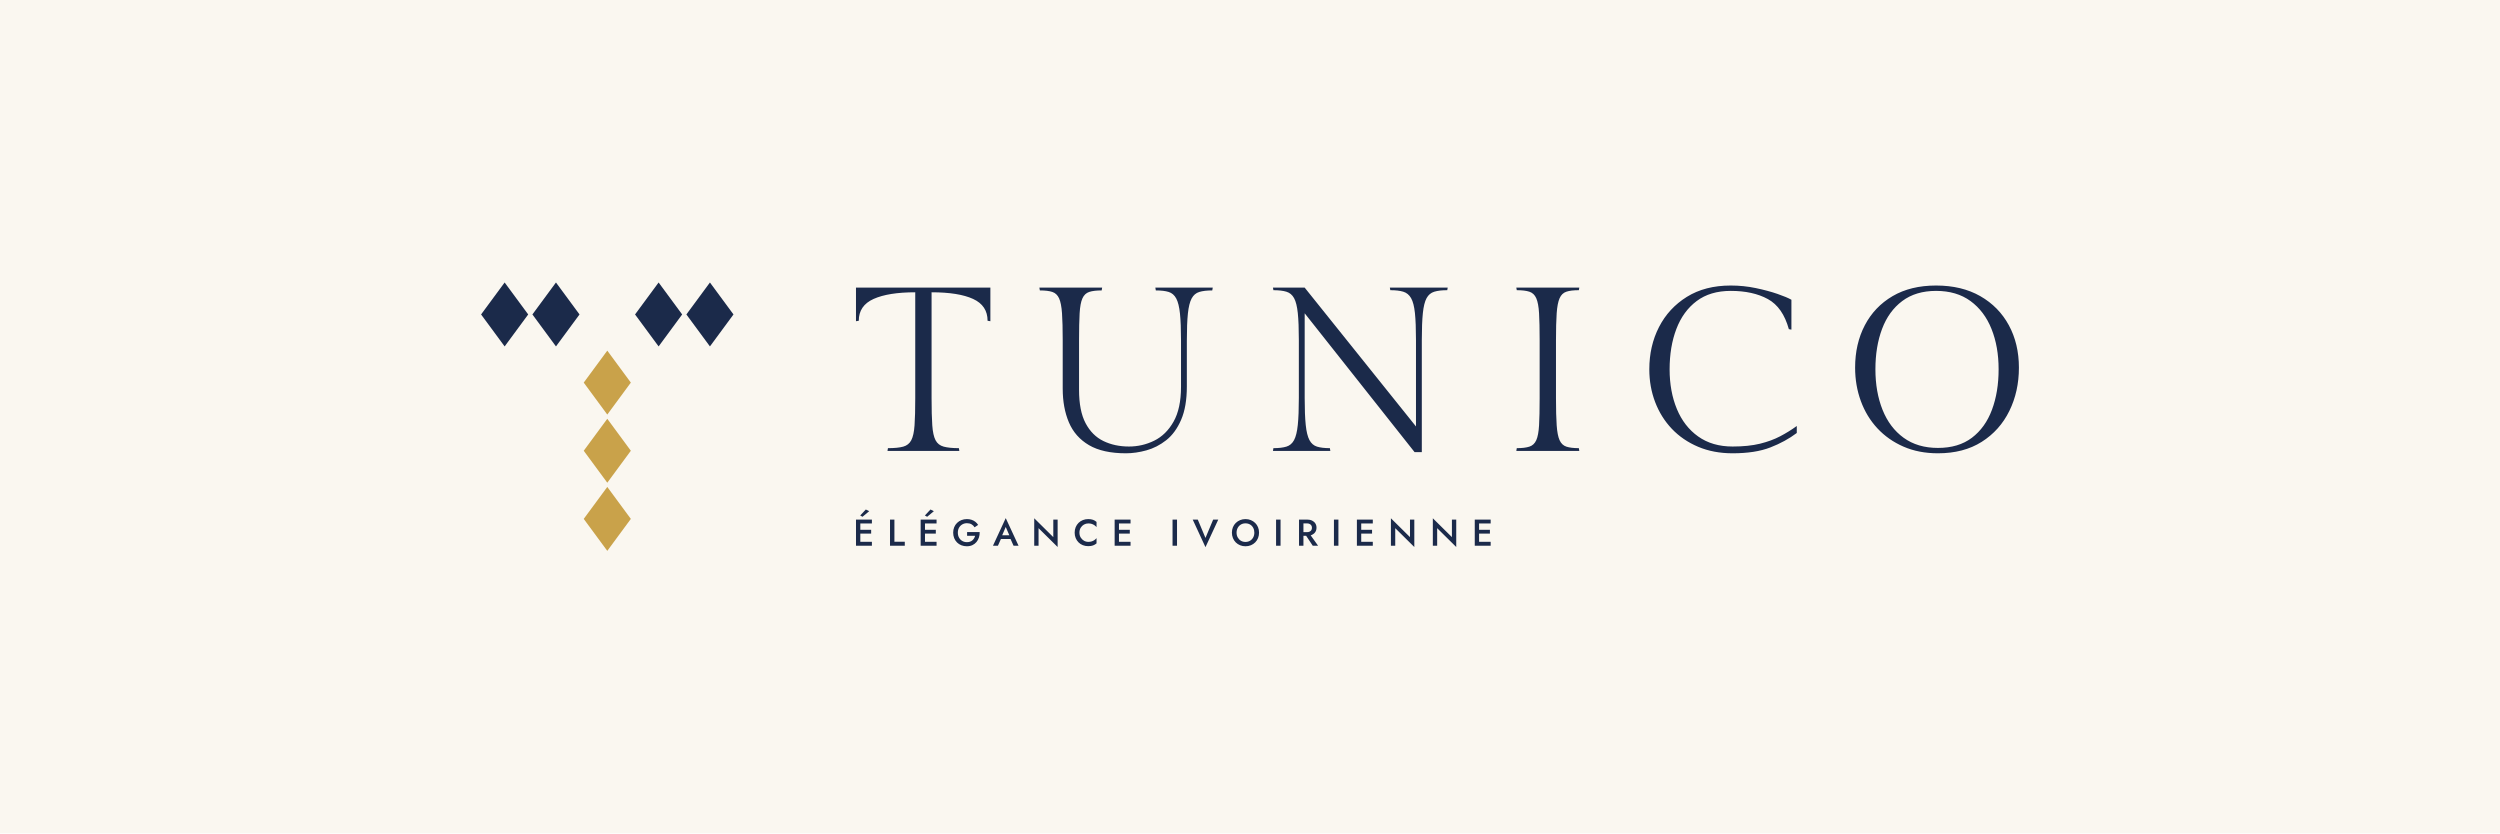
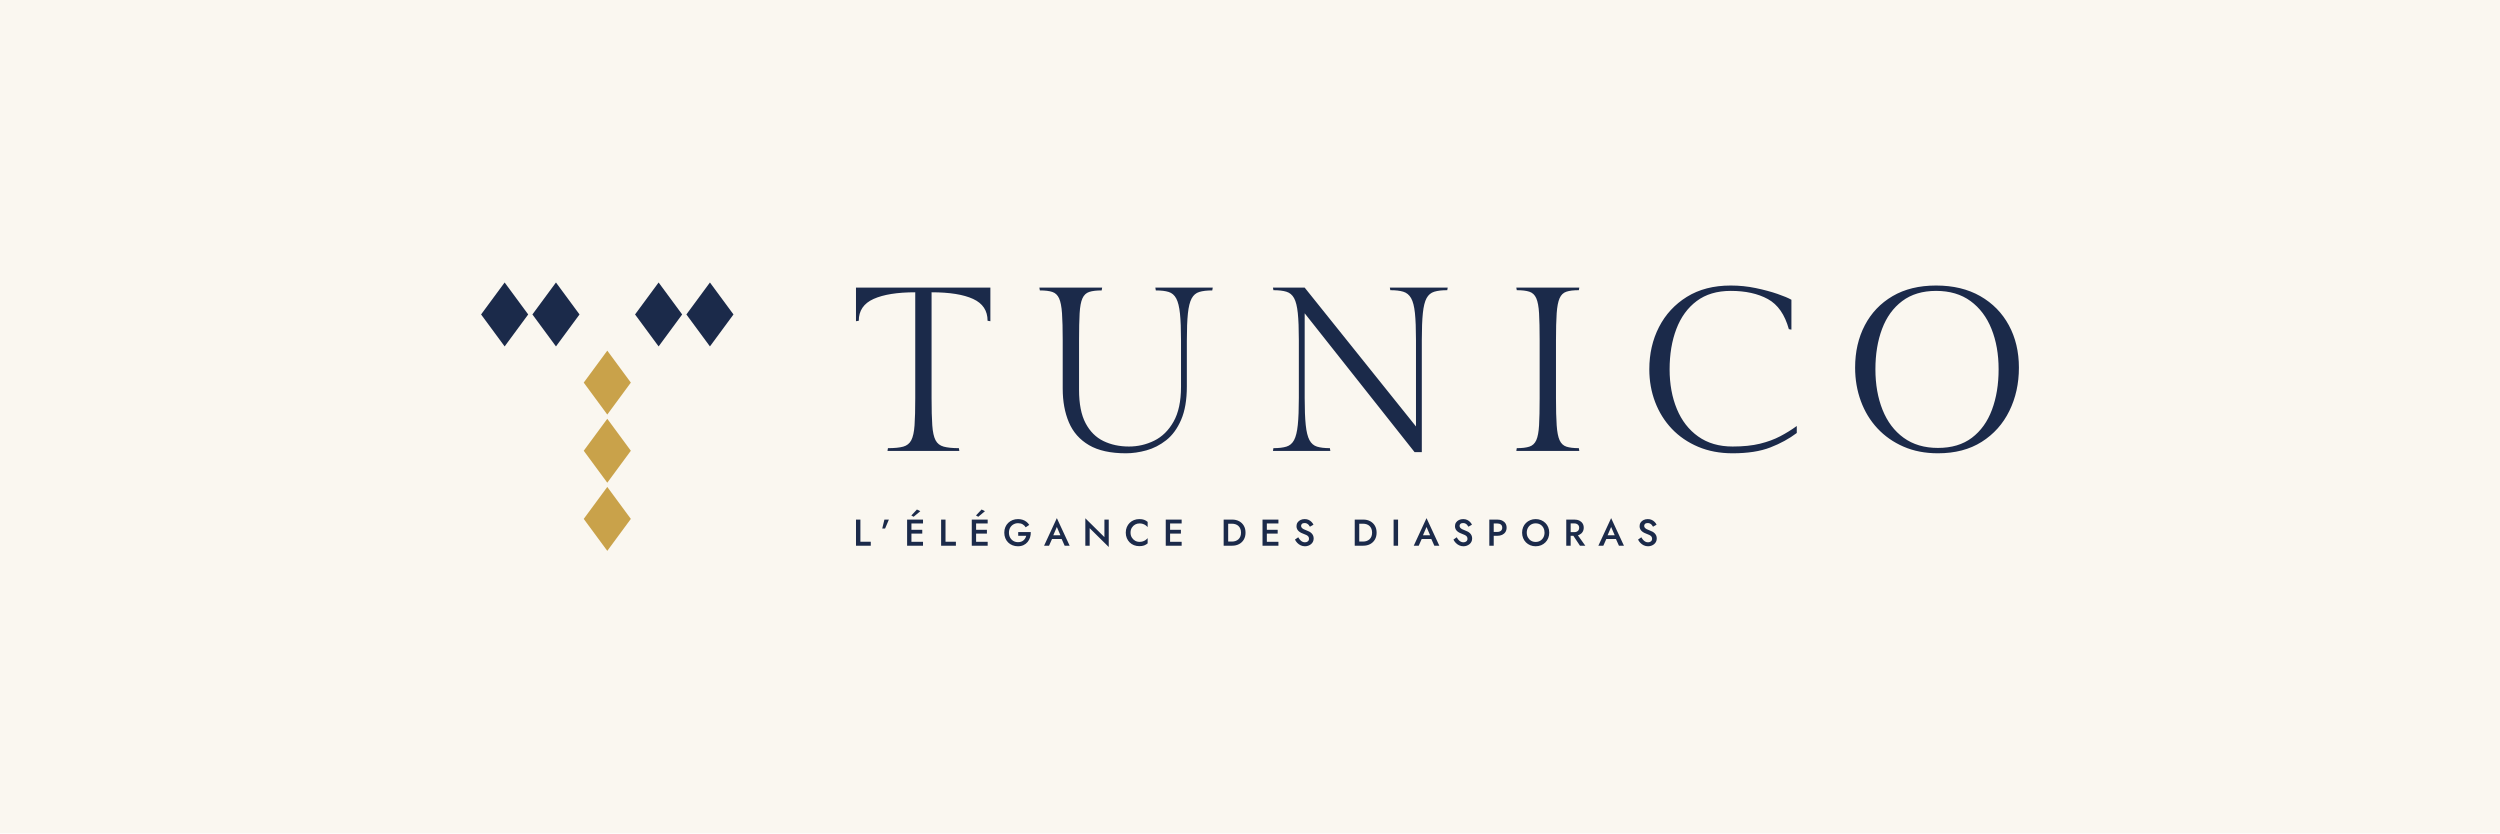
<svg xmlns="http://www.w3.org/2000/svg" viewBox="0 0 1200 400" width="1200" height="400">
  <rect width="1200" height="400" fill="#FAF7F0" />
  <g transform="translate(230.92 135.59) scale(0.8077)">
    <path d="M14.00 0.00L28.00 19.00L14.00 38.00L0.00 19.00Z M44.50 0.00L58.50 19.00L44.50 38.00L30.50 19.00Z M105.50 0.00L119.50 19.00L105.50 38.00L91.50 19.00Z M136.00 0.00L150.00 19.00L136.00 38.00L122.00 19.00Z" fill="#1B2A4A" />
    <path d="M75.00 40.50L89.00 59.50L75.00 78.50L61.00 59.50Z M75.00 81.00L89.00 100.00L75.00 119.00L61.00 100.00Z M75.00 121.50L89.00 140.50L75.00 159.50L61.00 140.50Z" fill="#C9A24A" />
  </g>
  <path transform="translate(409.19 216.46)" d="M1.68 -78.4H66.192V-62.272L64.848 -62.496Q64.848 -69.776 57.904 -72.968Q50.96 -76.16 37.968 -76.16V-25.312Q37.968 -17.136 38.304 -12.32Q38.64 -7.504 39.872 -5.152Q41.104 -2.8 43.792 -2.072Q46.48 -1.344 51.072 -1.344L51.296 0.0H16.8L17.024 -1.344Q21.728 -1.344 24.36 -2.072Q26.992 -2.8 28.224 -5.152Q29.456 -7.504 29.792 -12.32Q30.128 -17.136 30.128 -25.312V-76.16Q17.248 -76.16 10.136 -72.968Q3.024 -69.776 3.024 -62.496L1.68 -62.272Z M172.928 -78.4 172.704 -77.056Q168.896 -77.056 166.488 -76.328Q164.08 -75.6 162.792 -73.192Q161.504 -70.784 161.0 -65.968Q160.496 -61.152 160.496 -52.976V-31.024Q160.496 -21.28 157.752 -14.952Q155.008 -8.624 150.584 -5.152Q146.16 -1.68 141.064 -0.28Q135.968 1.12 131.264 1.12Q120.176 1.12 113.512 -2.8Q106.848 -6.72 103.88 -13.72Q100.912 -20.72 100.912 -29.904V-53.088Q100.912 -61.264 100.576 -66.08Q100.24 -70.896 99.176 -73.248Q98.112 -75.6 95.928 -76.328Q93.744 -77.056 89.936 -77.056L89.712 -78.4H119.84L119.616 -77.056Q115.808 -77.056 113.624 -76.328Q111.44 -75.6 110.376 -73.248Q109.312 -70.896 109.032 -66.08Q108.752 -61.264 108.752 -53.088V-29.344Q108.752 -19.264 111.888 -13.328Q115.024 -7.392 120.456 -4.76Q125.888 -2.128 132.72 -2.128Q139.104 -2.128 144.816 -4.928Q150.528 -7.728 154.112 -14.056Q157.696 -20.384 157.696 -30.8V-52.976Q157.696 -61.152 157.192 -65.968Q156.688 -70.784 155.4 -73.192Q154.112 -75.6 151.76 -76.328Q149.408 -77.056 145.6 -77.056L145.376 -78.4Z M257.936 -78.4H285.712L285.488 -77.168Q281.68 -77.168 279.272 -76.44Q276.864 -75.712 275.576 -73.36Q274.288 -71.008 273.784 -66.192Q273.28 -61.376 273.28 -53.2V0.56H269.808L217.056 -66.08V-25.536Q217.056 -17.36 217.56 -12.488Q218.064 -7.616 219.352 -5.208Q220.64 -2.8 222.992 -2.072Q225.344 -1.344 229.152 -1.344L229.376 0.0H201.824L202.048 -1.344Q205.856 -1.344 208.264 -2.072Q210.672 -2.8 211.96 -5.208Q213.248 -7.616 213.752 -12.488Q214.256 -17.36 214.256 -25.536V-53.2Q214.256 -61.376 213.752 -66.192Q213.248 -71.008 211.96 -73.36Q210.672 -75.712 208.264 -76.44Q205.856 -77.168 202.048 -77.168L201.824 -78.4H217.056L270.48 -11.76V-53.2Q270.48 -61.376 269.976 -66.192Q269.472 -71.008 268.128 -73.36Q266.784 -75.712 264.376 -76.44Q261.968 -77.168 258.16 -77.168Z M337.68 -53.088V-25.312Q337.68 -17.136 338.016 -12.32Q338.352 -7.504 339.416 -5.152Q340.48 -2.8 342.664 -2.072Q344.848 -1.344 348.656 -1.344L348.88 0.0H318.64L318.864 -1.344Q322.672 -1.344 324.912 -2.072Q327.152 -2.8 328.216 -5.152Q329.28 -7.504 329.56 -12.32Q329.84 -17.136 329.84 -25.312V-53.088Q329.84 -61.264 329.56 -66.08Q329.28 -70.896 328.216 -73.304Q327.152 -75.712 324.912 -76.44Q322.672 -77.168 318.864 -77.168L318.64 -78.4H348.88L348.656 -77.168Q344.848 -77.168 342.664 -76.44Q340.48 -75.712 339.416 -73.304Q338.352 -70.896 338.016 -66.08Q337.68 -61.264 337.68 -53.088Z M453.264 -11.984V-8.624Q447.776 -4.48 440.552 -1.68Q433.328 1.12 422.464 1.12Q413.28 1.12 405.888 -2.016Q398.496 -5.152 393.288 -10.64Q388.08 -16.128 385.28 -23.464Q382.48 -30.8 382.48 -39.2Q382.48 -50.4 387.128 -59.472Q391.776 -68.544 400.512 -73.976Q409.248 -79.408 421.568 -79.408Q427.728 -79.408 433.608 -78.176Q439.488 -76.944 444.024 -75.376Q448.56 -73.808 450.688 -72.576V-58.24L449.456 -58.464Q446.544 -68.992 439.376 -72.912Q432.208 -76.832 421.568 -76.832Q411.712 -76.832 405.216 -71.96Q398.72 -67.088 395.472 -58.576Q392.224 -50.064 392.224 -39.2Q392.224 -28.56 395.696 -20.16Q399.168 -11.76 405.944 -6.944Q412.72 -2.128 422.464 -2.128Q430.08 -2.128 435.568 -3.472Q441.056 -4.816 445.312 -7.056Q449.568 -9.296 453.264 -11.984Z M559.888 -39.984Q559.888 -28.56 555.296 -19.208Q550.704 -9.856 542.024 -4.368Q533.344 1.12 521.024 1.12Q511.84 1.12 504.504 -2.072Q497.168 -5.264 491.96 -10.864Q486.752 -16.464 484.008 -23.968Q481.264 -31.472 481.264 -39.984Q481.264 -51.408 485.912 -60.312Q490.56 -69.216 499.24 -74.312Q507.92 -79.408 520.128 -79.408Q532.448 -79.408 541.352 -74.312Q550.256 -69.216 555.072 -60.312Q559.888 -51.408 559.888 -39.984ZM550.144 -39.2Q550.144 -50.064 546.728 -58.576Q543.312 -67.088 536.648 -71.96Q529.984 -76.832 520.128 -76.832Q510.384 -76.832 503.888 -71.96Q497.392 -67.088 494.2 -58.576Q491.008 -50.064 491.008 -39.2Q491.008 -28.336 494.424 -19.768Q497.84 -11.2 504.56 -6.328Q511.28 -1.456 521.024 -1.456Q530.88 -1.456 537.32 -6.328Q543.76 -11.2 546.952 -19.768Q550.144 -28.336 550.144 -39.2Z" fill="#1B2A4A" />
-   <path transform="translate(409.48 261.94)" d="M2.706 0.0H9.032V-1.864H2.706ZM2.706 -10.68H9.032V-12.544H2.706ZM2.706 -5.806H8.673V-7.634H2.706ZM1.398 -12.544V0.0H3.476V-12.544ZM7.741 -16.576 6.111 -17.382 3.423 -14.515 4.516 -13.888Z M17.723 -12.544V0.0H24.819V-1.9H19.837V-12.544Z M33.743 0.0H40.069V-1.864H33.743ZM33.743 -10.68H40.069V-12.544H33.743ZM33.743 -5.806H39.711V-7.634H33.743ZM32.435 -12.544V0.0H34.514V-12.544ZM38.779 -16.576 37.148 -17.382 34.46 -14.515 35.553 -13.888Z M54.728 -4.767H58.58Q58.419 -4.14 58.097 -3.584Q57.774 -3.028 57.29 -2.598Q56.806 -2.168 56.143 -1.935Q55.48 -1.702 54.638 -1.702Q53.402 -1.702 52.416 -2.276Q51.43 -2.849 50.857 -3.88Q50.284 -4.91 50.284 -6.272Q50.284 -7.652 50.866 -8.664Q51.448 -9.677 52.443 -10.241Q53.437 -10.806 54.638 -10.806Q55.946 -10.806 56.869 -10.268Q57.792 -9.731 58.312 -8.835L60.032 -9.981Q59.476 -10.86 58.688 -11.478Q57.9 -12.096 56.887 -12.436Q55.875 -12.777 54.638 -12.777Q53.222 -12.777 52.022 -12.302Q50.821 -11.827 49.925 -10.958Q49.029 -10.089 48.536 -8.897Q48.044 -7.706 48.044 -6.272Q48.044 -4.838 48.527 -3.638Q49.011 -2.437 49.898 -1.559Q50.785 -0.681 51.986 -0.206Q53.187 0.269 54.602 0.269Q56.108 0.269 57.272 -0.278Q58.437 -0.824 59.226 -1.774Q60.014 -2.724 60.408 -3.951Q60.803 -5.179 60.767 -6.559H54.728Z M69.996 -3.226H76.626L76.232 -5.018H70.408ZM73.275 -8.996 75.282 -4.337 75.318 -3.817 77.02 0.0H79.421L73.275 -13.243L67.146 0.0H69.53L71.268 -3.924L71.304 -4.39Z M96.105 -12.544V-4.122L86.948 -13.171V0.0H89.027V-8.422L98.184 0.627V-12.544Z M108.649 -6.272Q108.649 -7.616 109.249 -8.611Q109.85 -9.605 110.817 -10.152Q111.785 -10.698 112.932 -10.698Q113.828 -10.698 114.554 -10.465Q115.279 -10.232 115.853 -9.829Q116.426 -9.426 116.856 -8.924V-11.433Q116.086 -12.096 115.163 -12.436Q114.24 -12.777 112.86 -12.777Q111.48 -12.777 110.289 -12.302Q109.097 -11.827 108.219 -10.958Q107.341 -10.089 106.848 -8.897Q106.355 -7.706 106.355 -6.272Q106.355 -4.856 106.848 -3.665Q107.341 -2.473 108.219 -1.595Q109.097 -0.717 110.289 -0.251Q111.48 0.215 112.86 0.215Q114.24 0.215 115.163 -0.125Q116.086 -0.466 116.856 -1.111V-3.638Q116.426 -3.118 115.853 -2.715Q115.279 -2.312 114.554 -2.079Q113.828 -1.846 112.932 -1.846Q111.785 -1.846 110.817 -2.401Q109.85 -2.957 109.249 -3.951Q108.649 -4.946 108.649 -6.272Z M126.856 0.0H133.181V-1.864H126.856ZM126.856 -10.68H133.181V-12.544H126.856ZM126.856 -5.806H132.823V-7.634H126.856ZM125.548 -12.544V0.0H127.626V-12.544Z M153.341 -12.544V0.0H155.492V-12.544Z M169.147 -3.727 165.455 -12.544H163.018L169.147 0.699L175.293 -12.544H172.838Z M184.074 -6.272Q184.074 -7.562 184.63 -8.575Q185.185 -9.587 186.144 -10.161Q187.103 -10.734 188.339 -10.734Q189.612 -10.734 190.57 -10.161Q191.529 -9.587 192.067 -8.575Q192.604 -7.562 192.604 -6.272Q192.604 -4.982 192.058 -3.978Q191.511 -2.975 190.552 -2.392Q189.594 -1.81 188.339 -1.81Q187.103 -1.81 186.144 -2.392Q185.185 -2.975 184.63 -3.978Q184.074 -4.982 184.074 -6.272ZM181.834 -6.272Q181.834 -4.874 182.318 -3.674Q182.802 -2.473 183.68 -1.595Q184.558 -0.717 185.75 -0.224Q186.941 0.269 188.339 0.269Q189.773 0.269 190.956 -0.224Q192.138 -0.717 193.016 -1.595Q193.894 -2.473 194.378 -3.674Q194.862 -4.874 194.862 -6.272Q194.862 -7.688 194.378 -8.87Q193.894 -10.053 193.007 -10.922Q192.12 -11.791 190.938 -12.284Q189.755 -12.777 188.339 -12.777Q186.959 -12.777 185.768 -12.284Q184.576 -11.791 183.689 -10.922Q182.802 -10.053 182.318 -8.87Q181.834 -7.688 181.834 -6.272Z M203.034 -12.544V0.0H205.184V-12.544Z M216.653 -5.985 220.631 0.0H223.194L218.929 -5.985ZM214.054 -12.544V0.0H216.169V-12.544ZM215.309 -10.716H217.836Q218.57 -10.716 219.108 -10.465Q219.645 -10.214 219.95 -9.748Q220.255 -9.283 220.255 -8.602Q220.255 -7.939 219.95 -7.464Q219.645 -6.989 219.108 -6.747Q218.57 -6.505 217.836 -6.505H215.309V-4.749H217.925Q219.305 -4.749 220.308 -5.233Q221.312 -5.716 221.876 -6.595Q222.441 -7.473 222.441 -8.655Q222.441 -9.838 221.876 -10.707Q221.312 -11.576 220.308 -12.06Q219.305 -12.544 217.925 -12.544H215.309Z M230.81 -12.544V0.0H232.96V-12.544Z M243.139 0.0H249.464V-1.864H243.139ZM243.139 -10.68H249.464V-12.544H243.139ZM243.139 -5.806H249.106V-7.634H243.139ZM241.83 -12.544V0.0H243.909V-12.544Z M267.313 -12.544V-4.122L258.156 -13.171V0.0H260.234V-8.422L269.391 0.627V-12.544Z M287.437 -12.544V-4.122L278.28 -13.171V0.0H280.358V-8.422L289.516 0.627V-12.544Z M299.712 0.0H306.038V-1.864H299.712ZM299.712 -10.68H306.038V-12.544H299.712ZM299.712 -5.806H305.679V-7.634H299.712ZM298.404 -12.544V0.0H300.483V-12.544Z" fill="#1B2A4A" />
+   <path transform="translate(409.48 261.94)" d="M1.398 -12.544V0.0H8.494V-1.9H3.512V-12.544Z M15.035 -12.544 13.996 -8.243H15.357L17.185 -12.544Z M27.238 0.0H33.564V-1.864H27.238ZM27.238 -10.68H33.564V-12.544H27.238ZM27.238 -5.806H33.206V-7.634H27.238ZM25.93 -12.544V0.0H28.009V-12.544ZM32.274 -16.576 30.643 -17.382 27.955 -14.515 29.048 -13.888Z M42.255 -12.544V0.0H49.352V-1.9H44.37V-12.544Z M58.276 0.0H64.602V-1.864H58.276ZM58.276 -10.68H64.602V-12.544H58.276ZM58.276 -5.806H64.243V-7.634H58.276ZM56.968 -12.544V0.0H59.046V-12.544ZM63.311 -16.576 61.681 -17.382 58.993 -14.515 60.086 -13.888Z M79.26 -4.767H83.113Q82.952 -4.14 82.629 -3.584Q82.307 -3.028 81.823 -2.598Q81.339 -2.168 80.676 -1.935Q80.013 -1.702 79.171 -1.702Q77.934 -1.702 76.948 -2.276Q75.963 -2.849 75.389 -3.88Q74.816 -4.91 74.816 -6.272Q74.816 -7.652 75.398 -8.664Q75.981 -9.677 76.975 -10.241Q77.97 -10.806 79.171 -10.806Q80.479 -10.806 81.402 -10.268Q82.324 -9.731 82.844 -8.835L84.564 -9.981Q84.009 -10.86 83.22 -11.478Q82.432 -12.096 81.42 -12.436Q80.407 -12.777 79.171 -12.777Q77.755 -12.777 76.554 -12.302Q75.354 -11.827 74.458 -10.958Q73.562 -10.089 73.069 -8.897Q72.576 -7.706 72.576 -6.272Q72.576 -4.838 73.06 -3.638Q73.544 -2.437 74.431 -1.559Q75.318 -0.681 76.518 -0.206Q77.719 0.269 79.135 0.269Q80.64 0.269 81.805 -0.278Q82.97 -0.824 83.758 -1.774Q84.547 -2.724 84.941 -3.951Q85.335 -5.179 85.299 -6.559H79.26Z M94.528 -3.226H101.158L100.764 -5.018H94.94ZM97.807 -8.996 99.814 -4.337 99.85 -3.817 101.553 0.0H103.954L97.807 -13.243L91.679 0.0H94.062L95.8 -3.924L95.836 -4.39Z M120.637 -12.544V-4.122L111.48 -13.171V0.0H113.559V-8.422L122.716 0.627V-12.544Z M133.181 -6.272Q133.181 -7.616 133.782 -8.611Q134.382 -9.605 135.35 -10.152Q136.317 -10.698 137.464 -10.698Q138.36 -10.698 139.086 -10.465Q139.812 -10.232 140.385 -9.829Q140.959 -9.426 141.389 -8.924V-11.433Q140.618 -12.096 139.695 -12.436Q138.772 -12.777 137.393 -12.777Q136.013 -12.777 134.821 -12.302Q133.629 -11.827 132.751 -10.958Q131.873 -10.089 131.38 -8.897Q130.888 -7.706 130.888 -6.272Q130.888 -4.856 131.38 -3.665Q131.873 -2.473 132.751 -1.595Q133.629 -0.717 134.821 -0.251Q136.013 0.215 137.393 0.215Q138.772 0.215 139.695 -0.125Q140.618 -0.466 141.389 -1.111V-3.638Q140.959 -3.118 140.385 -2.715Q139.812 -2.312 139.086 -2.079Q138.36 -1.846 137.464 -1.846Q136.317 -1.846 135.35 -2.401Q134.382 -2.957 133.782 -3.951Q133.181 -4.946 133.181 -6.272Z M151.388 0.0H157.714V-1.864H151.388ZM151.388 -10.68H157.714V-12.544H151.388ZM151.388 -5.806H157.356V-7.634H151.388ZM150.08 -12.544V0.0H152.159V-12.544Z M177.874 -12.544V0.0H180.042V-12.544ZM181.924 0.0Q183.841 0.0 185.293 -0.78Q186.744 -1.559 187.56 -2.966Q188.375 -4.372 188.375 -6.272Q188.375 -8.172 187.56 -9.578Q186.744 -10.985 185.293 -11.764Q183.841 -12.544 181.924 -12.544H179.182V-10.555H181.87Q182.802 -10.555 183.59 -10.286Q184.379 -10.017 184.961 -9.48Q185.544 -8.942 185.875 -8.136Q186.207 -7.329 186.207 -6.272Q186.207 -5.215 185.875 -4.408Q185.544 -3.602 184.961 -3.073Q184.379 -2.545 183.59 -2.267Q182.802 -1.989 181.87 -1.989H179.182V0.0Z M197.837 0.0H204.163V-1.864H197.837ZM197.837 -10.68H204.163V-12.544H197.837ZM197.837 -5.806H203.804V-7.634H197.837ZM196.529 -12.544V0.0H198.607V-12.544Z M213.678 -4.05 212.101 -2.939Q212.513 -2.079 213.221 -1.344Q213.929 -0.609 214.87 -0.17Q215.811 0.269 216.904 0.269Q217.71 0.269 218.454 0.009Q219.197 -0.251 219.789 -0.726Q220.38 -1.201 220.73 -1.9Q221.079 -2.598 221.079 -3.476Q221.079 -4.301 220.792 -4.919Q220.506 -5.537 220.049 -5.985Q219.592 -6.433 219.027 -6.738Q218.463 -7.043 217.889 -7.24Q216.886 -7.598 216.259 -7.939Q215.631 -8.279 215.336 -8.664Q215.04 -9.05 215.04 -9.533Q215.04 -10.071 215.452 -10.474Q215.864 -10.877 216.742 -10.877Q217.37 -10.877 217.844 -10.636Q218.319 -10.394 218.678 -9.99Q219.036 -9.587 219.287 -9.121L220.989 -10.089Q220.685 -10.752 220.111 -11.361Q219.538 -11.971 218.714 -12.374Q217.889 -12.777 216.778 -12.777Q215.649 -12.777 214.762 -12.347Q213.875 -11.917 213.356 -11.155Q212.836 -10.394 212.836 -9.39Q212.836 -8.512 213.176 -7.894Q213.517 -7.276 214.036 -6.854Q214.556 -6.433 215.13 -6.156Q215.703 -5.878 216.169 -5.716Q216.957 -5.43 217.567 -5.134Q218.176 -4.838 218.508 -4.417Q218.839 -3.996 218.839 -3.315Q218.839 -2.563 218.301 -2.097Q217.764 -1.631 216.904 -1.631Q216.205 -1.631 215.622 -1.935Q215.04 -2.24 214.565 -2.778Q214.09 -3.315 213.678 -4.05Z M240.791 -12.544V0.0H242.959V-12.544ZM244.841 0.0Q246.758 0.0 248.21 -0.78Q249.661 -1.559 250.477 -2.966Q251.292 -4.372 251.292 -6.272Q251.292 -8.172 250.477 -9.578Q249.661 -10.985 248.21 -11.764Q246.758 -12.544 244.841 -12.544H242.099V-10.555H244.787Q245.719 -10.555 246.508 -10.286Q247.296 -10.017 247.878 -9.48Q248.461 -8.942 248.792 -8.136Q249.124 -7.329 249.124 -6.272Q249.124 -5.215 248.792 -4.408Q248.461 -3.602 247.878 -3.073Q247.296 -2.545 246.508 -2.267Q245.719 -1.989 244.787 -1.989H242.099V0.0Z M259.446 -12.544V0.0H261.596V-12.544Z M271.972 -3.226H278.602L278.208 -5.018H272.384ZM275.251 -8.996 277.258 -4.337 277.294 -3.817 278.996 0.0H281.398L275.251 -13.243L269.123 0.0H271.506L273.244 -3.924L273.28 -4.39Z M289.748 -4.05 288.172 -2.939Q288.584 -2.079 289.292 -1.344Q289.999 -0.609 290.94 -0.17Q291.881 0.269 292.974 0.269Q293.78 0.269 294.524 0.009Q295.268 -0.251 295.859 -0.726Q296.451 -1.201 296.8 -1.9Q297.149 -2.598 297.149 -3.476Q297.149 -4.301 296.863 -4.919Q296.576 -5.537 296.119 -5.985Q295.662 -6.433 295.098 -6.738Q294.533 -7.043 293.96 -7.24Q292.956 -7.598 292.329 -7.939Q291.702 -8.279 291.406 -8.664Q291.11 -9.05 291.11 -9.533Q291.11 -10.071 291.523 -10.474Q291.935 -10.877 292.813 -10.877Q293.44 -10.877 293.915 -10.636Q294.39 -10.394 294.748 -9.99Q295.107 -9.587 295.357 -9.121L297.06 -10.089Q296.755 -10.752 296.182 -11.361Q295.608 -11.971 294.784 -12.374Q293.96 -12.777 292.849 -12.777Q291.72 -12.777 290.833 -12.347Q289.946 -11.917 289.426 -11.155Q288.906 -10.394 288.906 -9.39Q288.906 -8.512 289.247 -7.894Q289.587 -7.276 290.107 -6.854Q290.627 -6.433 291.2 -6.156Q291.773 -5.878 292.239 -5.716Q293.028 -5.43 293.637 -5.134Q294.246 -4.838 294.578 -4.417Q294.909 -3.996 294.909 -3.315Q294.909 -2.563 294.372 -2.097Q293.834 -1.631 292.974 -1.631Q292.275 -1.631 291.693 -1.935Q291.11 -2.24 290.636 -2.778Q290.161 -3.315 289.748 -4.05Z M305.393 -12.544V0.0H307.507V-12.544ZM306.647 -10.68H309.174Q310.267 -10.68 310.93 -10.17Q311.593 -9.659 311.593 -8.655Q311.593 -7.652 310.93 -7.132Q310.267 -6.612 309.174 -6.612H306.647V-4.749H309.174Q310.554 -4.749 311.557 -5.224Q312.561 -5.699 313.125 -6.577Q313.69 -7.455 313.69 -8.655Q313.69 -9.856 313.125 -10.725Q312.561 -11.594 311.557 -12.069Q310.554 -12.544 309.174 -12.544H306.647Z M323.366 -6.272Q323.366 -7.562 323.922 -8.575Q324.477 -9.587 325.436 -10.161Q326.395 -10.734 327.631 -10.734Q328.904 -10.734 329.862 -10.161Q330.821 -9.587 331.359 -8.575Q331.896 -7.562 331.896 -6.272Q331.896 -4.982 331.35 -3.978Q330.803 -2.975 329.844 -2.392Q328.886 -1.81 327.631 -1.81Q326.395 -1.81 325.436 -2.392Q324.477 -2.975 323.922 -3.978Q323.366 -4.982 323.366 -6.272ZM321.126 -6.272Q321.126 -4.874 321.61 -3.674Q322.094 -2.473 322.972 -1.595Q323.85 -0.717 325.042 -0.224Q326.234 0.269 327.631 0.269Q329.065 0.269 330.248 -0.224Q331.43 -0.717 332.308 -1.595Q333.187 -2.473 333.67 -3.674Q334.154 -4.874 334.154 -6.272Q334.154 -7.688 333.67 -8.87Q333.187 -10.053 332.3 -10.922Q331.412 -11.791 330.23 -12.284Q329.047 -12.777 327.631 -12.777Q326.252 -12.777 325.06 -12.284Q323.868 -11.791 322.981 -10.922Q322.094 -10.053 321.61 -8.87Q321.126 -7.688 321.126 -6.272Z M344.924 -5.985 348.902 0.0H351.465L347.2 -5.985ZM342.326 -12.544V0.0H344.44V-12.544ZM343.58 -10.716H346.107Q346.842 -10.716 347.379 -10.465Q347.917 -10.214 348.221 -9.748Q348.526 -9.283 348.526 -8.602Q348.526 -7.939 348.221 -7.464Q347.917 -6.989 347.379 -6.747Q346.842 -6.505 346.107 -6.505H343.58V-4.749H346.196Q347.576 -4.749 348.58 -5.233Q349.583 -5.716 350.148 -6.595Q350.712 -7.473 350.712 -8.655Q350.712 -9.838 350.148 -10.707Q349.583 -11.576 348.58 -12.06Q347.576 -12.544 346.196 -12.544H343.58Z M360.586 -3.226H367.217L366.822 -5.018H360.998ZM363.866 -8.996 365.873 -4.337 365.908 -3.817 367.611 0.0H370.012L363.866 -13.243L357.737 0.0H360.12L361.859 -3.924L361.894 -4.39Z M378.363 -4.05 376.786 -2.939Q377.198 -2.079 377.906 -1.344Q378.614 -0.609 379.555 -0.17Q380.495 0.269 381.588 0.269Q382.395 0.269 383.139 0.009Q383.882 -0.251 384.474 -0.726Q385.065 -1.201 385.414 -1.9Q385.764 -2.598 385.764 -3.476Q385.764 -4.301 385.477 -4.919Q385.19 -5.537 384.733 -5.985Q384.276 -6.433 383.712 -6.738Q383.148 -7.043 382.574 -7.24Q381.571 -7.598 380.943 -7.939Q380.316 -8.279 380.02 -8.664Q379.725 -9.05 379.725 -9.533Q379.725 -10.071 380.137 -10.474Q380.549 -10.877 381.427 -10.877Q382.054 -10.877 382.529 -10.636Q383.004 -10.394 383.363 -9.99Q383.721 -9.587 383.972 -9.121L385.674 -10.089Q385.37 -10.752 384.796 -11.361Q384.223 -11.971 383.398 -12.374Q382.574 -12.777 381.463 -12.777Q380.334 -12.777 379.447 -12.347Q378.56 -11.917 378.04 -11.155Q377.521 -10.394 377.521 -9.39Q377.521 -8.512 377.861 -7.894Q378.202 -7.276 378.721 -6.854Q379.241 -6.433 379.814 -6.156Q380.388 -5.878 380.854 -5.716Q381.642 -5.43 382.252 -5.134Q382.861 -4.838 383.192 -4.417Q383.524 -3.996 383.524 -3.315Q383.524 -2.563 382.986 -2.097Q382.449 -1.631 381.588 -1.631Q380.89 -1.631 380.307 -1.935Q379.725 -2.24 379.25 -2.778Q378.775 -3.315 378.363 -4.05Z" fill="#1B2A4A" />
</svg>
